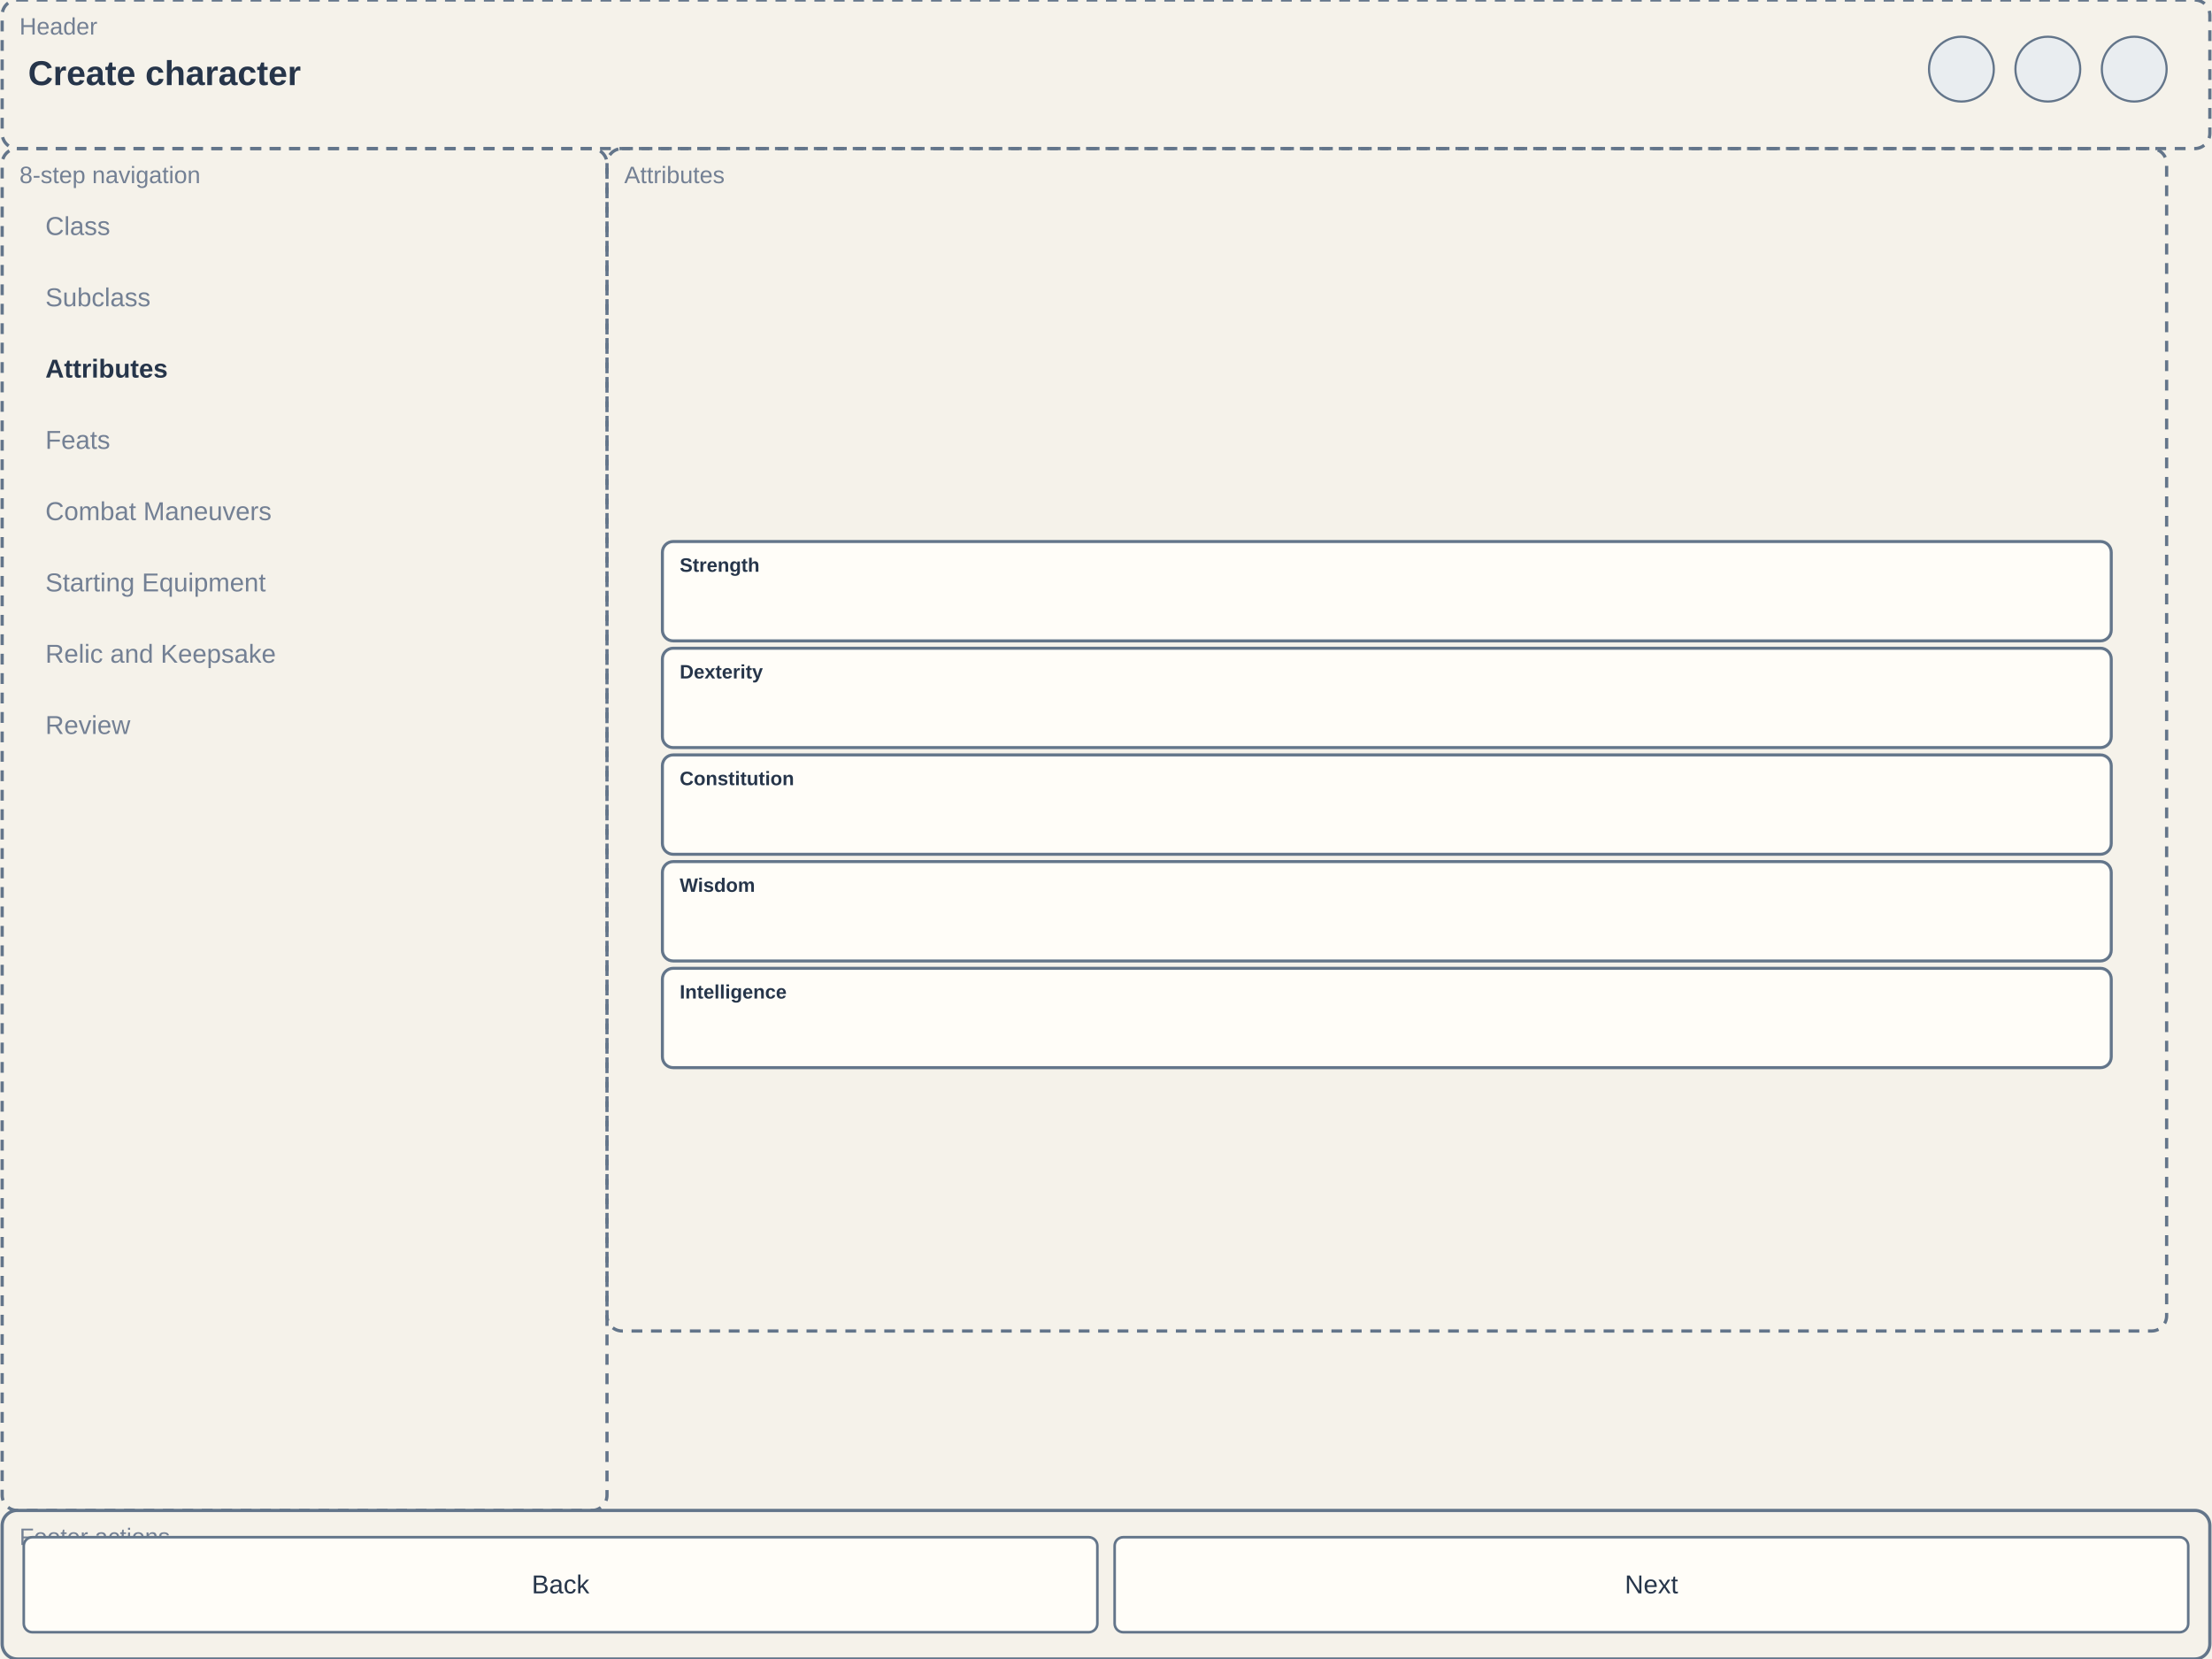
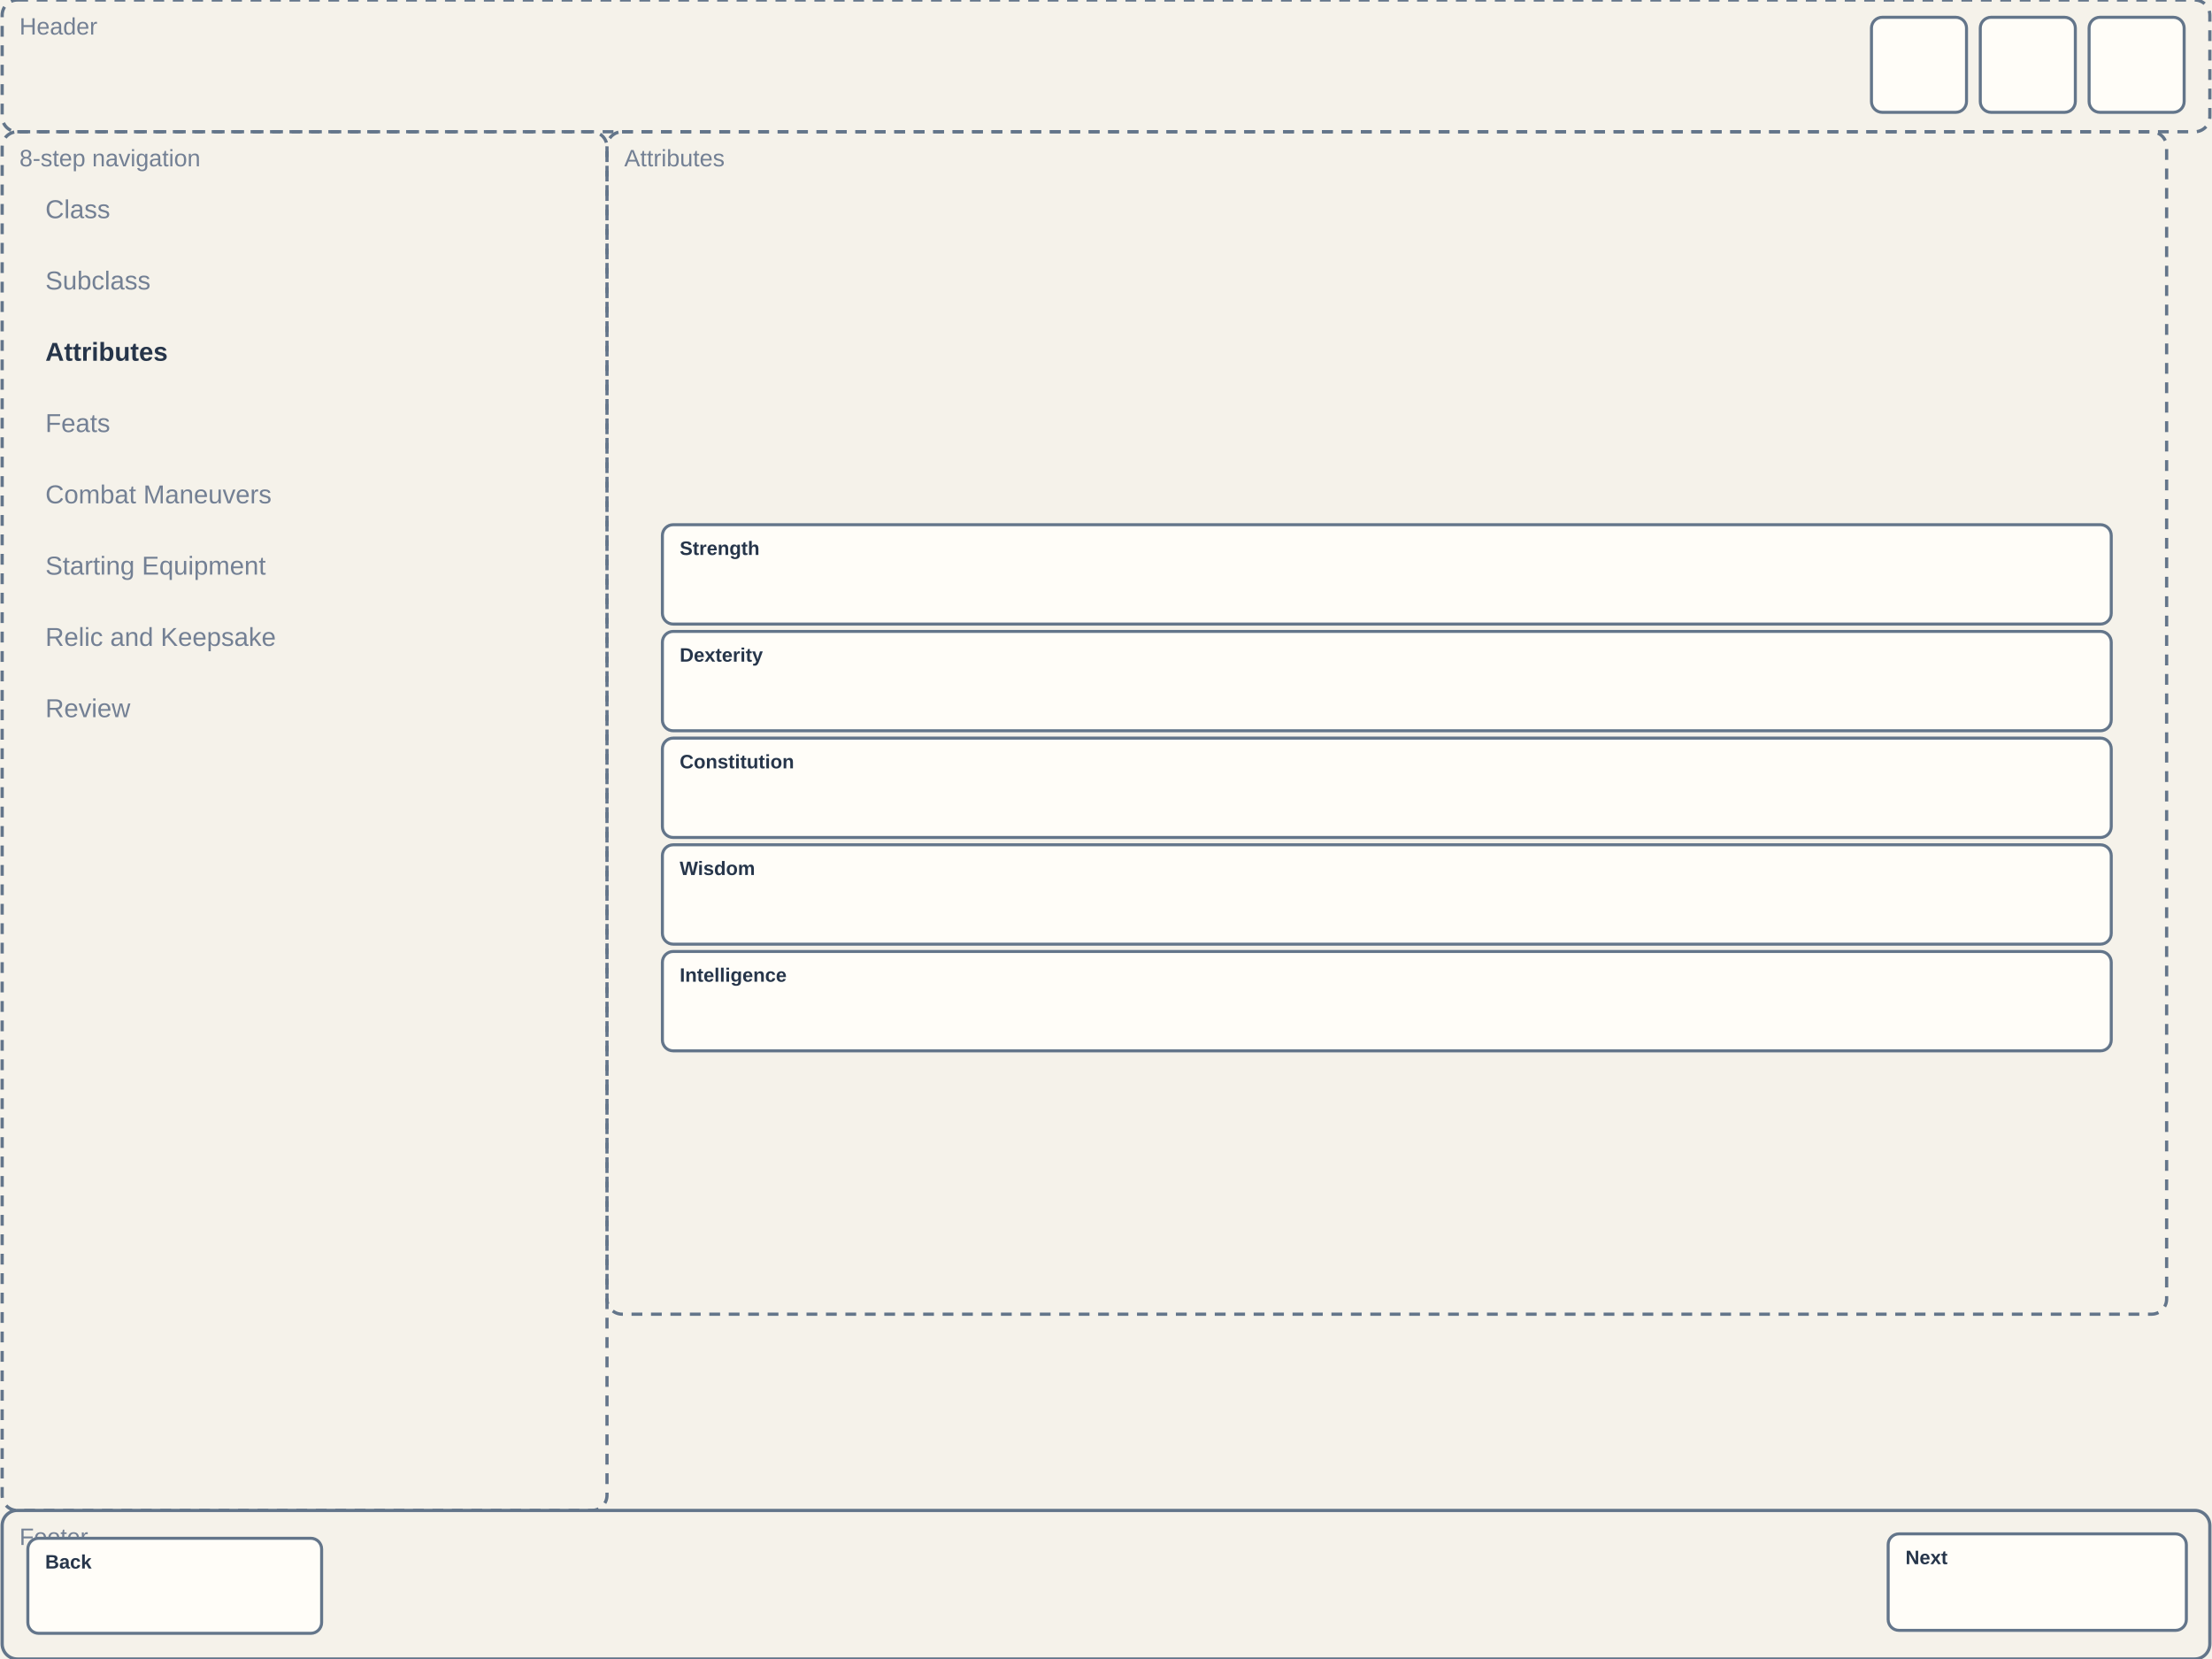
<svg xmlns="http://www.w3.org/2000/svg" width="1024" height="768" viewBox="0 0 1024 768">
  <rect width="1024" height="768" fill="#f5f2ea" />
-   <rect x="1" y="0" width="1022" height="68.781" rx="7" fill="none" stroke="#63758a" stroke-width="1.5" stroke-dasharray="5 4" />
+   <g>
+     <rect x="1" y="0" width="1022" height="61" rx="7" fill="none" stroke="#63758a" stroke-width="1.5" stroke-dasharray="5 4" />
+   </g>
  <text x="9" y="16" font-family="Arial,sans-serif" font-size="11" font-weight="500" fill="#738094">Header</text>
-   <rect x="1" y="68.781" width="280" height="630.438" rx="7" fill="none" stroke="#63758a" stroke-width="1.5" stroke-dasharray="5 4" />
-   <text x="9" y="84.781" font-family="Arial,sans-serif" font-size="11" font-weight="500" fill="#738094">8-step navigation</text>
-   <rect x="281" y="68.781" width="722" height="547.375" rx="7" fill="none" stroke="#63758a" stroke-width="1.5" stroke-dasharray="5 4" />
-   <text x="289" y="84.781" font-family="Arial,sans-serif" font-size="11" font-weight="500" fill="#738094">Attributes</text>
-   <text x="13" y="39.391" font-family="Arial,sans-serif" font-size="16" font-weight="600" fill="#26354a">Create character</text>
-   <rect x="893" y="17" width="30" height="30" rx="15" fill="#e9edf0" stroke="#63758a" />
-   <rect x="933" y="17" width="30" height="30" rx="15" fill="#e9edf0" stroke="#63758a" />
-   <rect x="973" y="17" width="30" height="30" rx="15" fill="#e9edf0" stroke="#63758a" />
-   <text x="21" y="108.781" font-family="Arial,sans-serif" font-size="12" fill="#738094" font-weight="400">Class</text>
-   <text x="21" y="141.781" font-family="Arial,sans-serif" font-size="12" fill="#738094" font-weight="400">Subclass</text>
-   <text x="21" y="174.781" font-family="Arial,sans-serif" font-size="12" fill="#26354a" font-weight="700">Attributes</text>
-   <text x="21" y="207.781" font-family="Arial,sans-serif" font-size="12" fill="#738094" font-weight="400">Feats</text>
-   <text x="21" y="240.781" font-family="Arial,sans-serif" font-size="12" fill="#738094" font-weight="400">Combat Maneuvers</text>
-   <text x="21" y="273.781" font-family="Arial,sans-serif" font-size="12" fill="#738094" font-weight="400">Starting Equipment</text>
-   <text x="21" y="306.781" font-family="Arial,sans-serif" font-size="12" fill="#738094" font-weight="400">Relic and Keepsake</text>
-   <text x="21" y="339.781" font-family="Arial,sans-serif" font-size="12" fill="#738094" font-weight="400">Review</text>
-   <rect x="306.641" y="250.688" width="670.719" height="46" rx="5" fill="#fffdf8" stroke="#63758a" stroke-width="1.4" />
-   <text x="314.641" y="264.688" font-family="Arial,sans-serif" font-size="9" font-weight="600" fill="#26354a">Strength</text>
-   <rect x="306.641" y="300.078" width="670.719" height="46" rx="5" fill="#fffdf8" stroke="#63758a" stroke-width="1.4" />
-   <text x="314.641" y="314.078" font-family="Arial,sans-serif" font-size="9" font-weight="600" fill="#26354a">Dexterity</text>
-   <rect x="306.641" y="349.469" width="670.719" height="46" rx="5" fill="#fffdf8" stroke="#63758a" stroke-width="1.4" />
-   <text x="314.641" y="363.469" font-family="Arial,sans-serif" font-size="9" font-weight="600" fill="#26354a">Constitution</text>
-   <rect x="306.641" y="398.859" width="670.719" height="46" rx="5" fill="#fffdf8" stroke="#63758a" stroke-width="1.4" />
-   <text x="314.641" y="412.859" font-family="Arial,sans-serif" font-size="9" font-weight="600" fill="#26354a">Wisdom</text>
-   <rect x="306.641" y="448.25" width="670.719" height="46" rx="5" fill="#fffdf8" stroke="#63758a" stroke-width="1.4" />
-   <text x="314.641" y="462.25" font-family="Arial,sans-serif" font-size="9" font-weight="600" fill="#26354a">Intelligence</text>
-   <rect x="1" y="699.219" width="1022" height="68.781" rx="7" fill="#f5f2ea" stroke="#63758a" stroke-width="1.5" />
-   <text x="9" y="715.219" font-family="Arial,sans-serif" font-size="11" font-weight="500" fill="#738094">Footer actions</text>
-   <rect x="11" y="711.609" width="497" height="44" rx="4" fill="#fffdf8" stroke="#63758a" stroke-width="1.2" />
-   <text x="259.5" y="737.609" text-anchor="middle" font-family="Arial,sans-serif" font-size="12" fill="#26354a">Back</text>
-   <rect x="516" y="711.609" width="497" height="44" rx="4" fill="#fffdf8" stroke="#63758a" stroke-width="1.2" />
-   <text x="764.5" y="737.609" text-anchor="middle" font-family="Arial,sans-serif" font-size="12" fill="#26354a">Next</text>
+   <g>
+     <rect x="1" y="61" width="280" height="638.219" rx="7" fill="none" stroke="#63758a" stroke-width="1.5" stroke-dasharray="5 4" />
+   </g>
+   <text x="9" y="77" font-family="Arial,sans-serif" font-size="11" font-weight="500" fill="#738094">8-step navigation</text>
+   <g>
+     <rect x="281" y="61" width="722" height="547.375" rx="7" fill="none" stroke="#63758a" stroke-width="1.5" stroke-dasharray="5 4" />
+   </g>
+   <text x="289" y="77" font-family="Arial,sans-serif" font-size="11" font-weight="500" fill="#738094">Attributes</text>
+   <defs>
+     <clipPath id="activeHeaderClip">
+       <rect x="12.891" y="15.594" width="843.469" height="28.797" />
+     </clipPath>
+   </defs>
+   <text x="12.891" y="36.328" clip-path="url(#activeHeaderClip)" font-family="Arial,sans-serif" font-size="16" font-weight="600" fill="#26354a" />
+   <g>
+     <rect x="866.359" y="8" width="44" height="44" rx="5" fill="#fffdf8" stroke="#63758a" stroke-width="1.4" />
+   </g>
+   <g>
+     <rect x="916.734" y="8" width="44" height="44" rx="5" fill="#fffdf8" stroke="#63758a" stroke-width="1.4" />
+   </g>
+   <g>
+     <rect x="967.109" y="8" width="44" height="44" rx="5" fill="#fffdf8" stroke="#63758a" stroke-width="1.4" />
+   </g>
+   <text x="21" y="101" font-family="Arial,sans-serif" font-size="12" fill="#738094" font-weight="400">Class</text>
+   <text x="21" y="134" font-family="Arial,sans-serif" font-size="12" fill="#738094" font-weight="400">Subclass</text>
+   <text x="21" y="167" font-family="Arial,sans-serif" font-size="12" fill="#26354a" font-weight="700">Attributes</text>
+   <text x="21" y="200" font-family="Arial,sans-serif" font-size="12" fill="#738094" font-weight="400">Feats</text>
+   <text x="21" y="233" font-family="Arial,sans-serif" font-size="12" fill="#738094" font-weight="400">Combat Maneuvers</text>
+   <text x="21" y="266" font-family="Arial,sans-serif" font-size="12" fill="#738094" font-weight="400">Starting Equipment</text>
+   <text x="21" y="299" font-family="Arial,sans-serif" font-size="12" fill="#738094" font-weight="400">Relic and Keepsake</text>
+   <text x="21" y="332" font-family="Arial,sans-serif" font-size="12" fill="#738094" font-weight="400">Review</text>
+   <g>
+     <rect x="306.641" y="242.906" width="670.719" height="46" rx="5" fill="#fffdf8" stroke="#63758a" stroke-width="1.4" />
+   </g>
+   <text x="314.641" y="256.906" font-family="Arial,sans-serif" font-size="9" font-weight="600" fill="#26354a">Strength</text>
+   <g>
+     <rect x="306.641" y="292.297" width="670.719" height="46" rx="5" fill="#fffdf8" stroke="#63758a" stroke-width="1.4" />
+   </g>
+   <text x="314.641" y="306.297" font-family="Arial,sans-serif" font-size="9" font-weight="600" fill="#26354a">Dexterity</text>
+   <g>
+     <rect x="306.641" y="341.688" width="670.719" height="46" rx="5" fill="#fffdf8" stroke="#63758a" stroke-width="1.4" />
+   </g>
+   <text x="314.641" y="355.688" font-family="Arial,sans-serif" font-size="9" font-weight="600" fill="#26354a">Constitution</text>
+   <g>
+     <rect x="306.641" y="391.078" width="670.719" height="46" rx="5" fill="#fffdf8" stroke="#63758a" stroke-width="1.4" />
+   </g>
+   <text x="314.641" y="405.078" font-family="Arial,sans-serif" font-size="9" font-weight="600" fill="#26354a">Wisdom</text>
+   <g>
+     <rect x="306.641" y="440.469" width="670.719" height="46" rx="5" fill="#fffdf8" stroke="#63758a" stroke-width="1.4" />
+   </g>
+   <text x="314.641" y="454.469" font-family="Arial,sans-serif" font-size="9" font-weight="600" fill="#26354a">Intelligence</text>
+   <g>
+     <rect x="1" y="699.219" width="1022" height="68.781" rx="7" fill="#f5f2ea" stroke="#63758a" stroke-width="1.5" />
+   </g>
+   <text x="9" y="715.219" font-family="Arial,sans-serif" font-size="11" font-weight="500" fill="#738094">Footer</text>
+   <g>
+     <rect x="12.891" y="712.109" width="136" height="44" rx="5" fill="#fffdf8" stroke="#63758a" stroke-width="1.4" />
+   </g>
+   <text x="20.891" y="726.109" font-family="Arial,sans-serif" font-size="9" font-weight="600" fill="#26354a">Back</text>
+   <g>
+     <rect x="874.089" y="710.079" width="138.04" height="44.66" rx="5" fill="#fffdf8" stroke="#63758a" stroke-width="1.4" />
+   </g>
+   <text x="882.089" y="724.079" font-family="Arial,sans-serif" font-size="9" font-weight="600" fill="#26354a">Next</text>
</svg>
